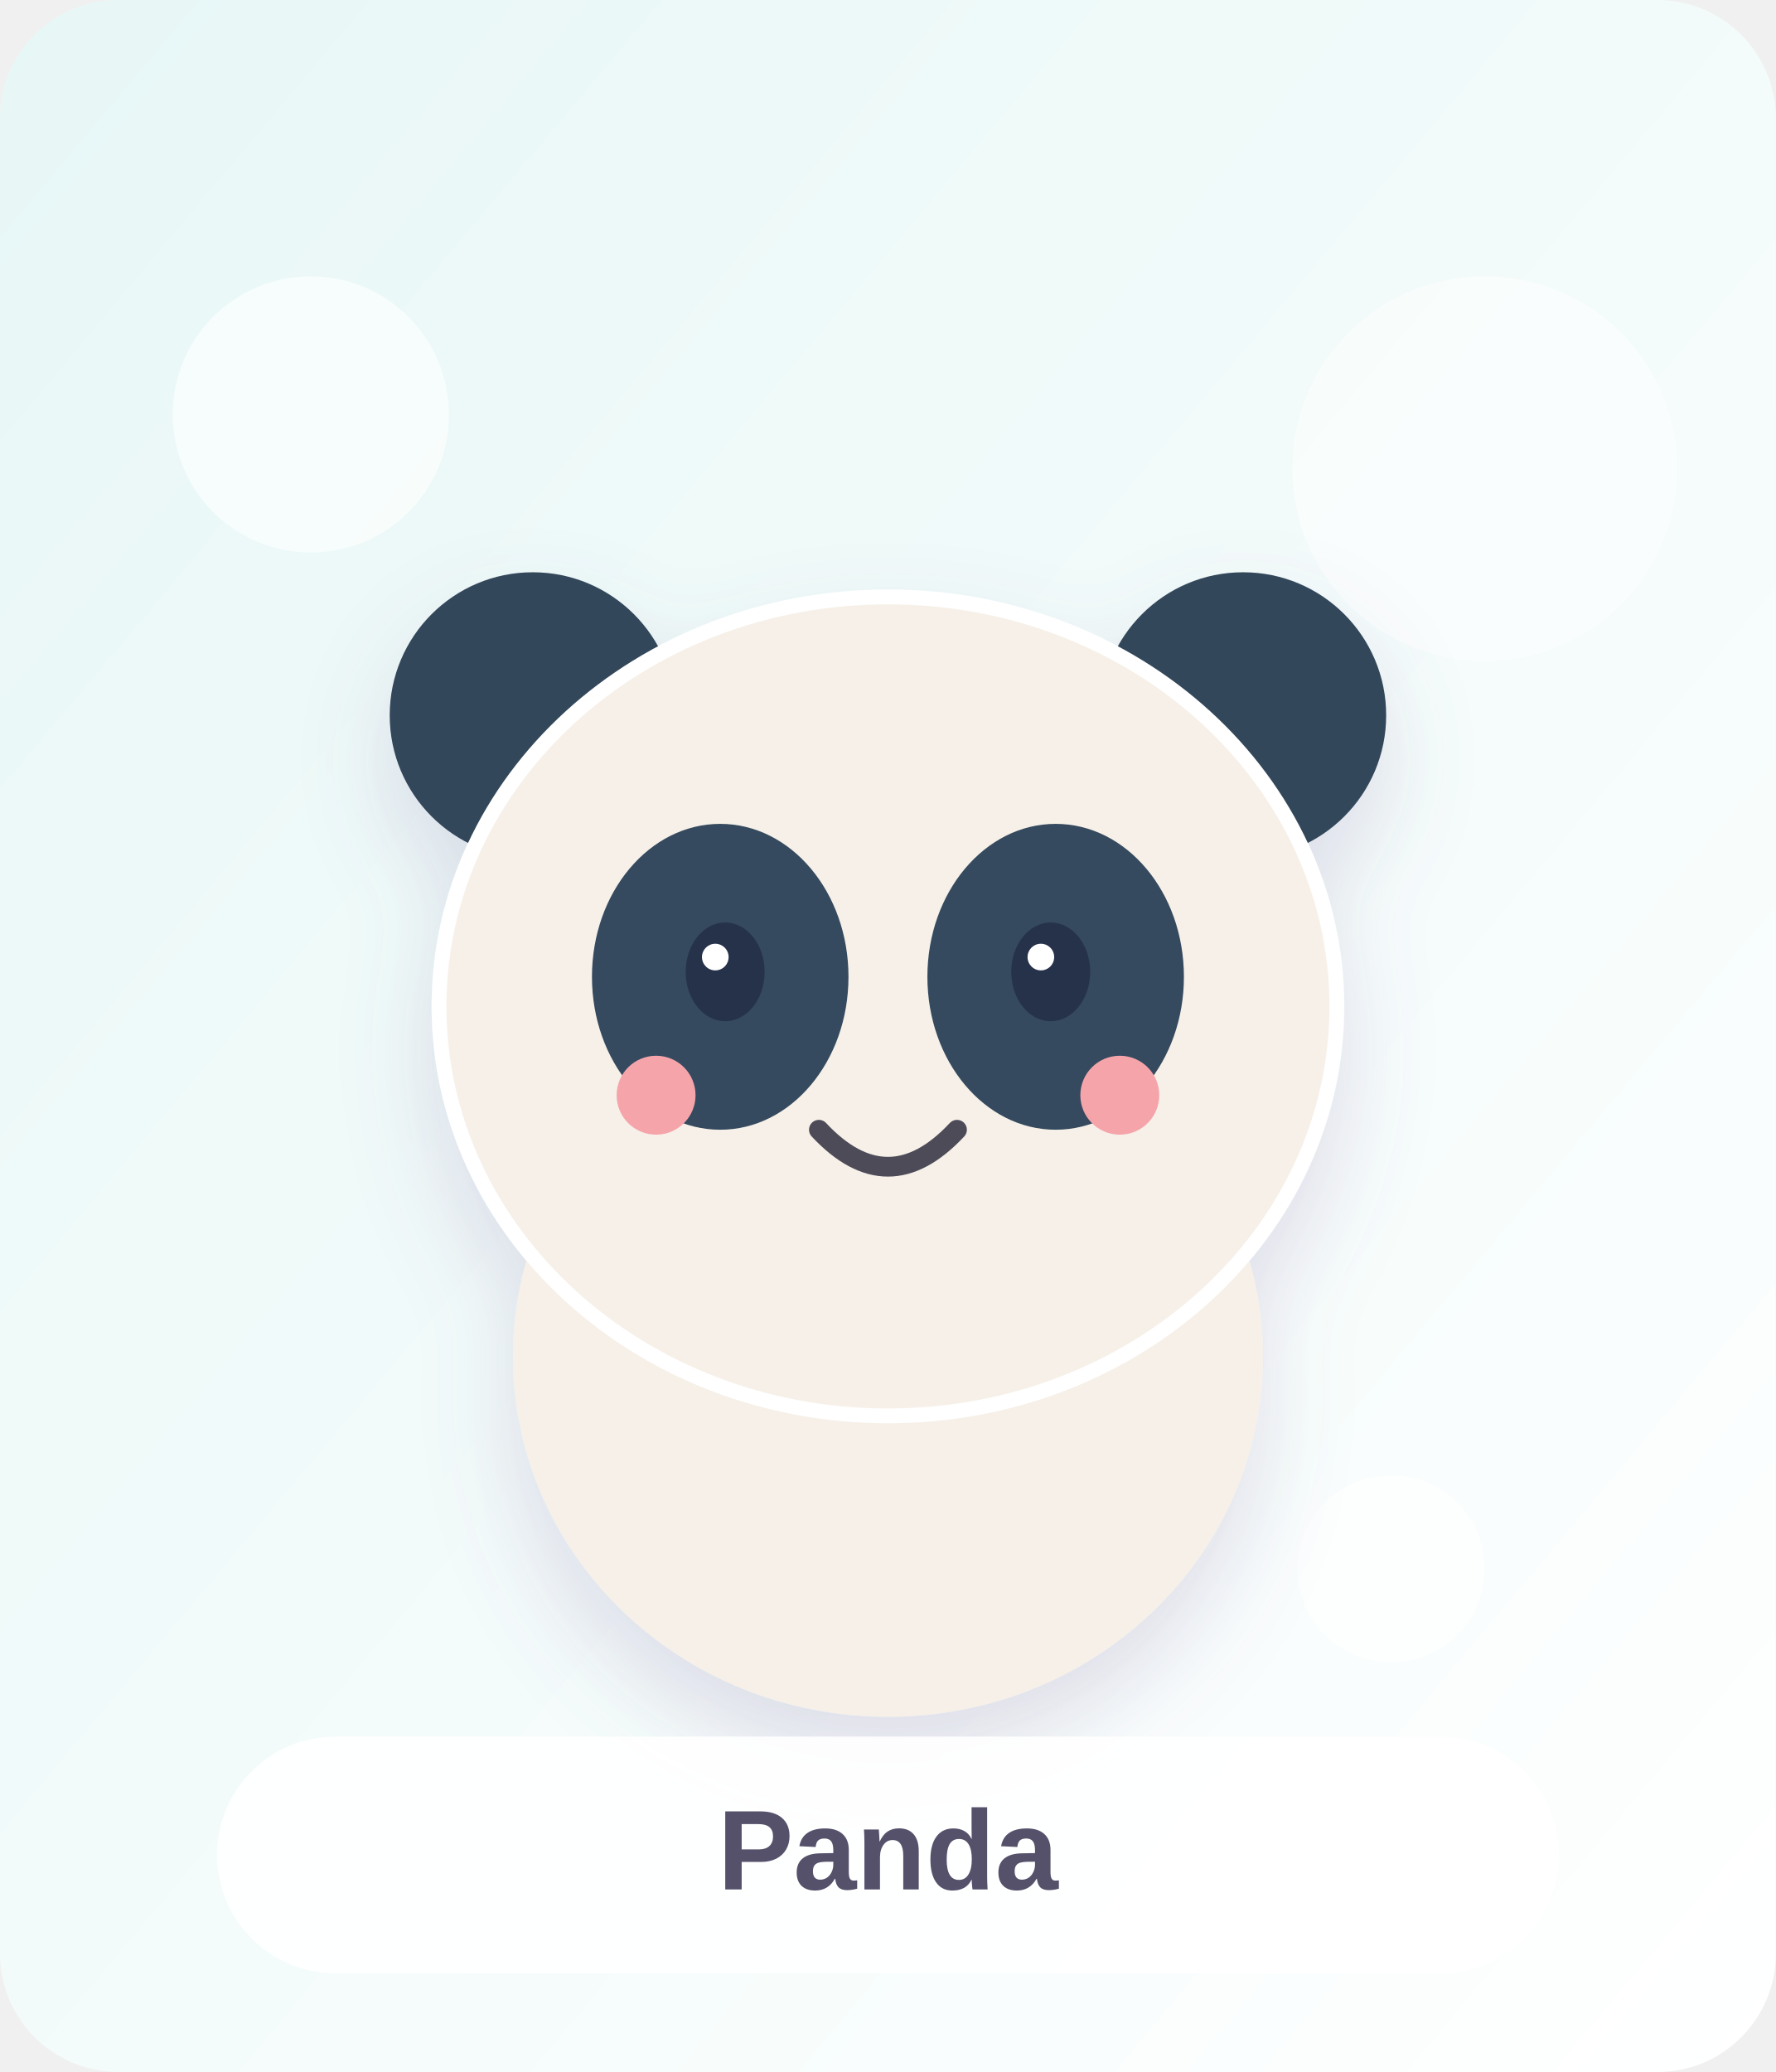
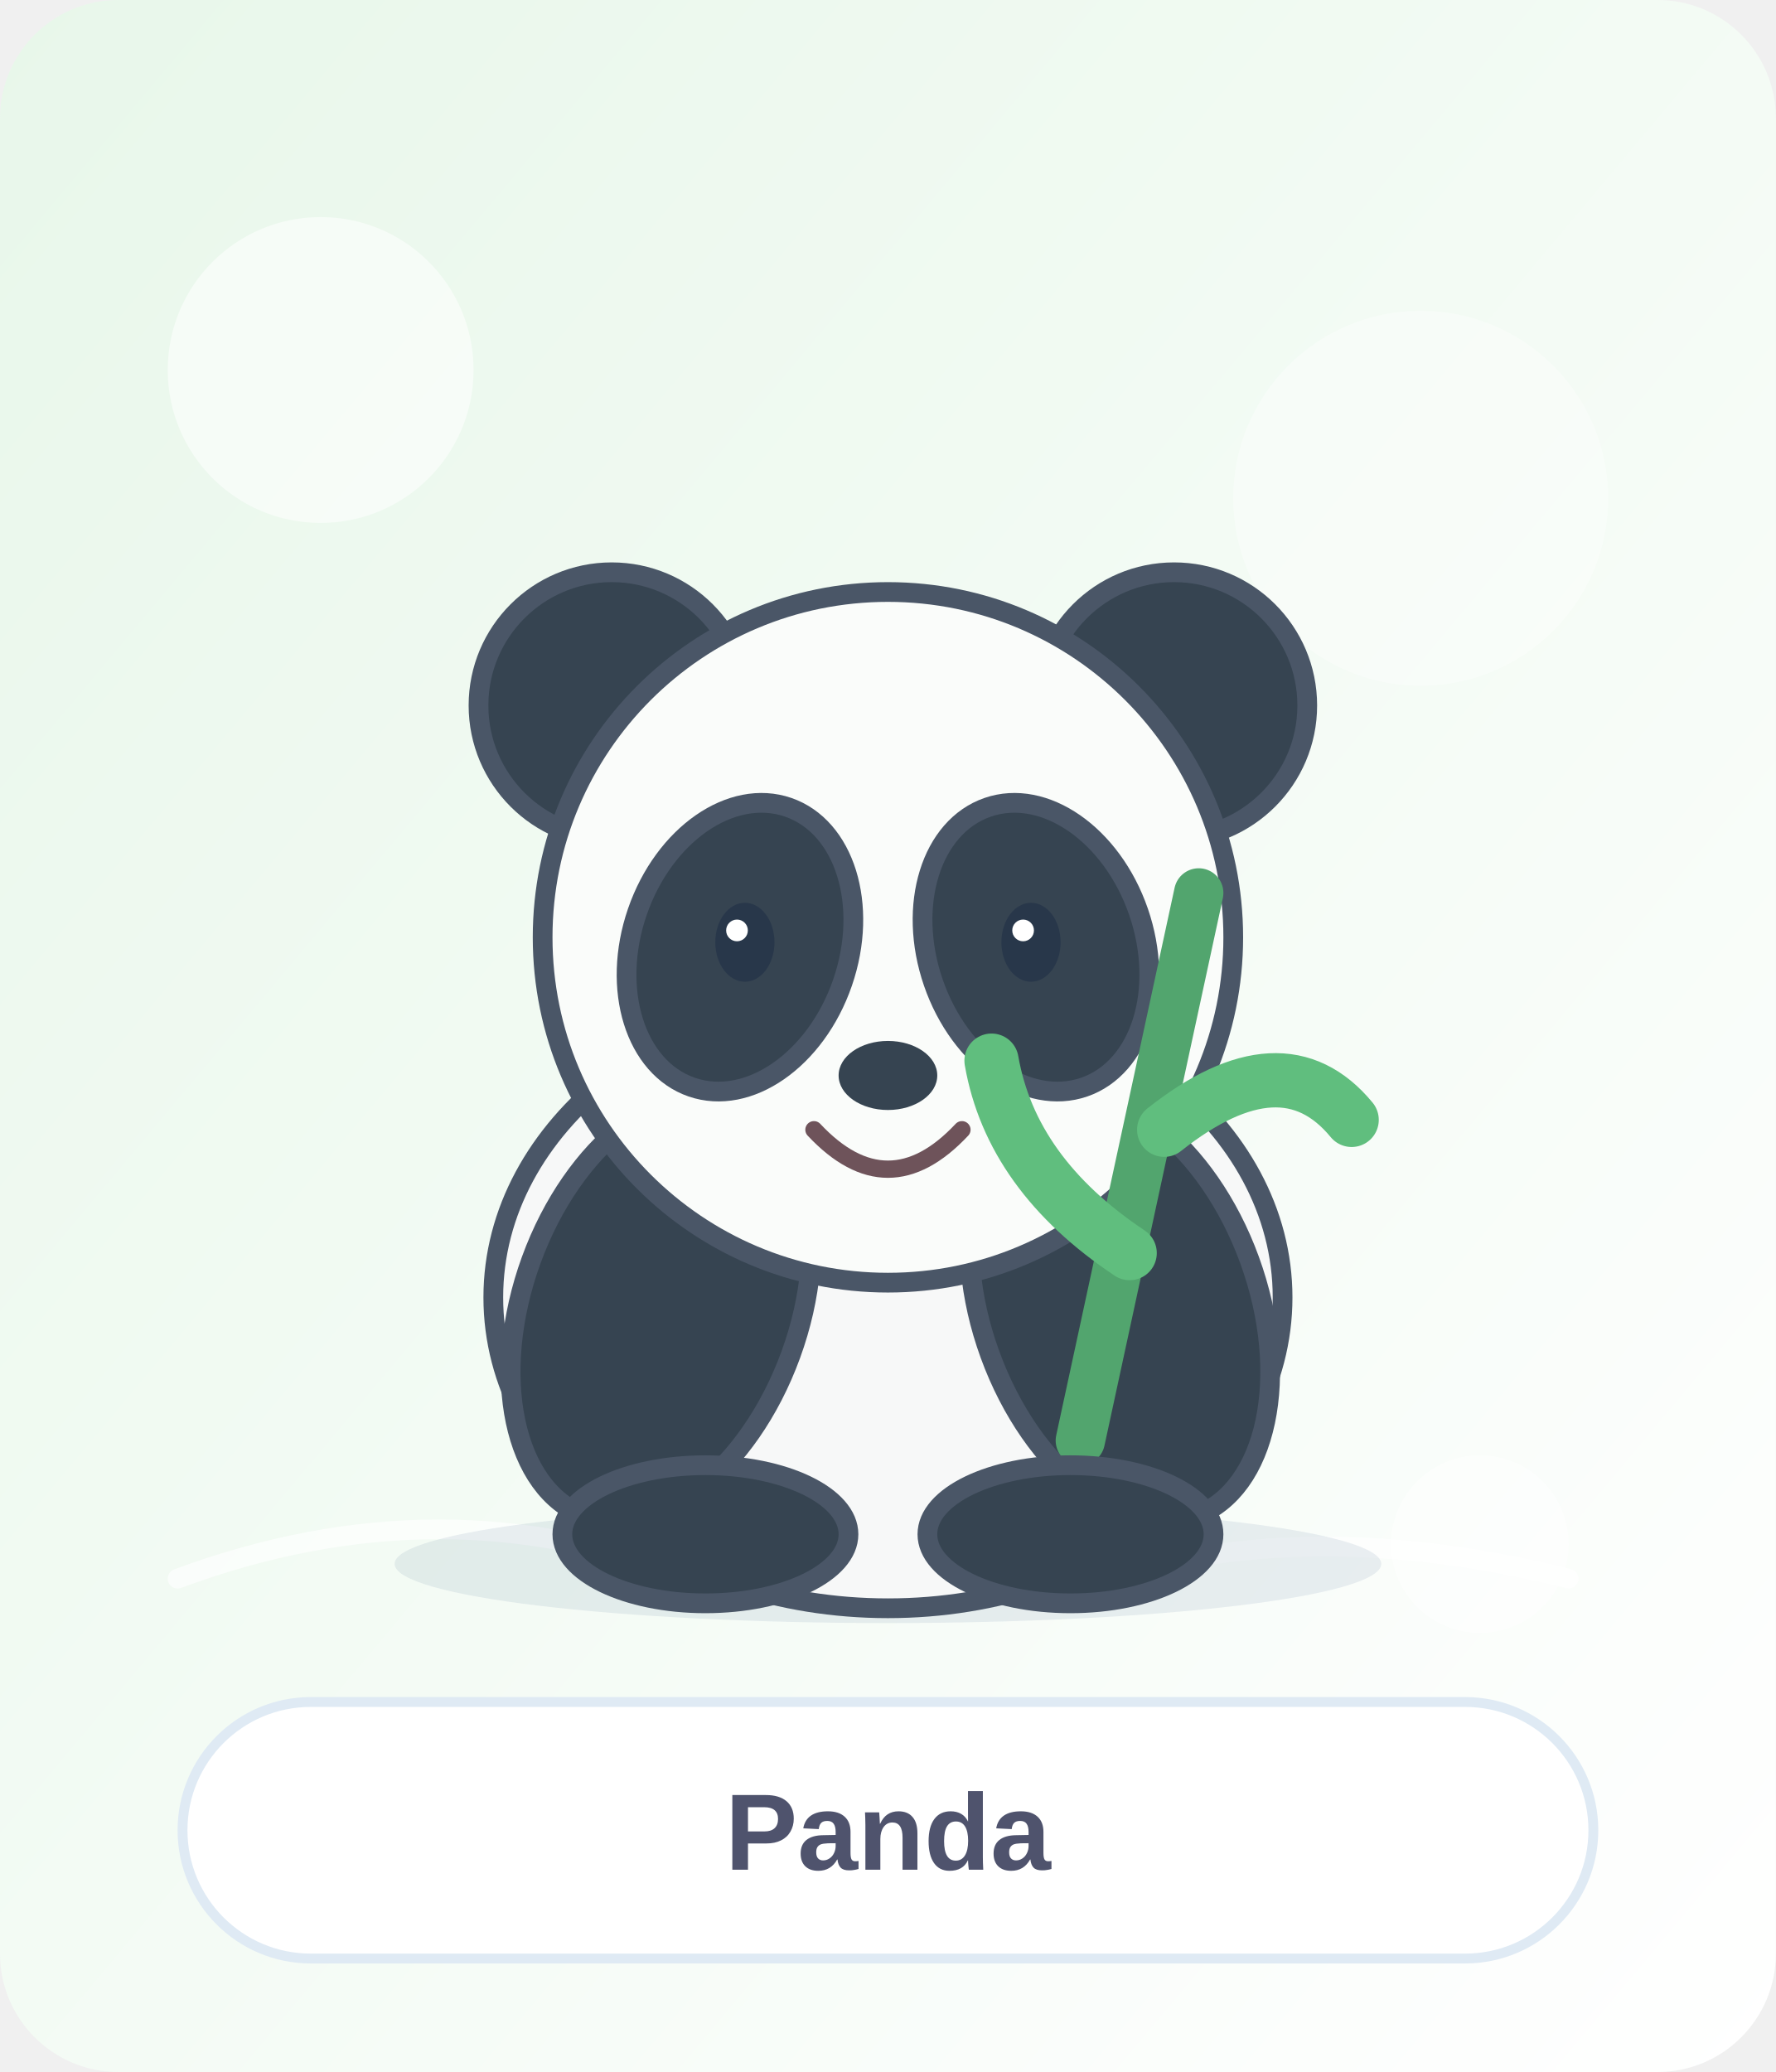
- <svg xmlns="http://www.w3.org/2000/svg" width="360" height="420" viewBox="0 0 360 420" role="img" aria-label="Ilustração de Panda">
+ <svg xmlns="http://www.w3.org/2000/svg" width="360" height="420" viewBox="0 0 360 420" role="img" aria-label="Ilustração infantil de Panda">
  <defs>
    <linearGradient id="bg" x1="0" y1="0" x2="1" y2="1">
-       <stop stop-color="#E7F7F6" />
+       <stop stop-color="#E8F7EA" />
      <stop offset="1" stop-color="#FFFFFF" />
    </linearGradient>
-     <filter id="shadow" x="-30%" y="-30%" width="160%" height="160%">
-       <feDropShadow dx="0" dy="9" stdDeviation="9" flood-color="#7D6C9C" flood-opacity=".20" />
-     </filter>
  </defs>
  <rect width="360" height="420" rx="24" fill="url(#bg)" />
-   <circle cx="63" cy="84" r="28" fill="#FFFFFF99" />
-   <circle cx="301" cy="95" r="39" fill="#FFFFFF77" />
-   <circle cx="282" cy="318" r="19" fill="#FFFFFFB2" />
-   <g filter="url(#shadow)">
-     <ellipse cx="180" cy="275" rx="76" ry="73" fill="#F6F0E8" stroke="none" stroke-width="0" />
-     <circle cx="108" cy="145" r="29" fill="#33465A" />
-     <circle cx="252" cy="145" r="29" fill="#33465A" />
-     <ellipse cx="180" cy="204" rx="91" ry="83" fill="#F6F0E8" stroke="#FFFFFF" stroke-width="3" />
-     <ellipse cx="146" cy="198" rx="26" ry="31" fill="#34495E" stroke="none" stroke-width="0" />
-     <ellipse cx="214" cy="198" rx="26" ry="31" fill="#34495E" stroke="none" stroke-width="0" />
-     <ellipse cx="147" cy="197" rx="8" ry="10" fill="#26324A" stroke="none" stroke-width="0" />
-     <ellipse cx="213" cy="197" rx="8" ry="10" fill="#26324A" stroke="none" stroke-width="0" />
-     <circle cx="145" cy="194" r="2.7" fill="#FFFFFF" />
-     <circle cx="211" cy="194" r="2.7" fill="#FFFFFF" />
-     <circle cx="133" cy="222" r="8" fill="#F5A4AA" />
-     <circle cx="227" cy="222" r="8" fill="#F5A4AA" />
-     <path d="M166 229 Q180 244 194 229" fill="none" stroke="#4E4B58" stroke-width="4" stroke-linecap="round" stroke-linejoin="round" />
+   <circle cx="65" cy="75" r="31" fill="#FFFFFF" opacity=".54" />
+   <circle cx="288" cy="101" r="38" fill="#FFFFFF" opacity=".35" />
+   <circle cx="300" cy="313" r="18" fill="#FFFFFF" opacity=".46" />
+   <path d="M36 320 Q90 300 140 320 M224 320 Q266 307 318 320" fill="none" stroke="#FFFFFF" stroke-opacity=".65" stroke-width="4" stroke-linecap="round" />
+   <ellipse cx="180" cy="317" rx="100" ry="12" fill="#6380A4" opacity=".13" />
+   <g>
+     <ellipse cx="180" cy="263" rx="80" ry="63" fill="#F7F8F8" stroke="#4A5667" stroke-width="4" />
+     <ellipse cx="134" cy="265" rx="28" ry="45" fill="#364451" stroke="#4A5667" stroke-width="4" transform="rotate(20 134 265)" />
+     <ellipse cx="227" cy="265" rx="28" ry="45" fill="#364451" stroke="#4A5667" stroke-width="4" transform="rotate(-20 227 265)" />
+     <circle cx="124" cy="143" r="27" fill="#364451" stroke="#4A5667" stroke-width="4" />
+     <circle cx="238" cy="143" r="27" fill="#364451" stroke="#4A5667" stroke-width="4" />
+     <circle cx="180" cy="190" r="70" fill="#FAFCFA" stroke="#4A5667" stroke-width="4" />
+     <ellipse cx="150" cy="192" rx="22" ry="30" fill="#364451" stroke="#4A5667" stroke-width="4" transform="rotate(19 150 192)" />
+     <ellipse cx="210" cy="192" rx="22" ry="30" fill="#364451" stroke="#4A5667" stroke-width="4" transform="rotate(-19 210 192)" />
+     <ellipse cx="151" cy="191" rx="6" ry="8" fill="#28374A" stroke="none" stroke-width="0" />
+     <circle cx="149.4" cy="188.6" r="2.2" fill="#fff" stroke="none" stroke-width="0" />
+     <ellipse cx="209" cy="191" rx="6" ry="8" fill="#28374A" stroke="none" stroke-width="0" />
+     <circle cx="207.4" cy="188.6" r="2.2" fill="#fff" stroke="none" stroke-width="0" />
+     <ellipse cx="180" cy="218" rx="10" ry="7" fill="#364451" stroke="none" stroke-width="0" />
+     <path d="M165 229 Q180 245 195 229" fill="none" stroke="#6E535A" stroke-width="3.5" stroke-linejoin="round" stroke-linecap="round" />
+     <path d="M219 292 L243 181" fill="none" stroke="#52A56E" stroke-width="10" stroke-linejoin="round" stroke-linecap="round" />
+     <path d="M236 229 Q260 210 274 227 M229 254 Q205 238 201 215" fill="none" stroke="#60BE7E" stroke-width="11" stroke-linejoin="round" stroke-linecap="round" />
+     <ellipse cx="143" cy="311" rx="29" ry="14" fill="#364451" stroke="#4A5667" stroke-width="4" />
+     <ellipse cx="217" cy="311" rx="29" ry="14" fill="#364451" stroke="#4A5667" stroke-width="4" />
  </g>
-   <rect x="44" y="352" width="272" height="48" rx="24" fill="#FFFFFFE9" />
-   <text x="180" y="383" font-family="Verdana,Arial,sans-serif" font-weight="bold" font-size="23" text-anchor="middle" fill="#55516B">Panda</text>
+   <rect x="37" y="345" width="286" height="52" rx="26" fill="#FFFFFF" fill-opacity=".96" stroke="#DFEAF4" stroke-width="2" />
+   <text x="180" y="379" font-family="Verdana, Arial, sans-serif" font-weight="bold" font-size="22" text-anchor="middle" fill="#4F536D">Panda</text>
</svg>
